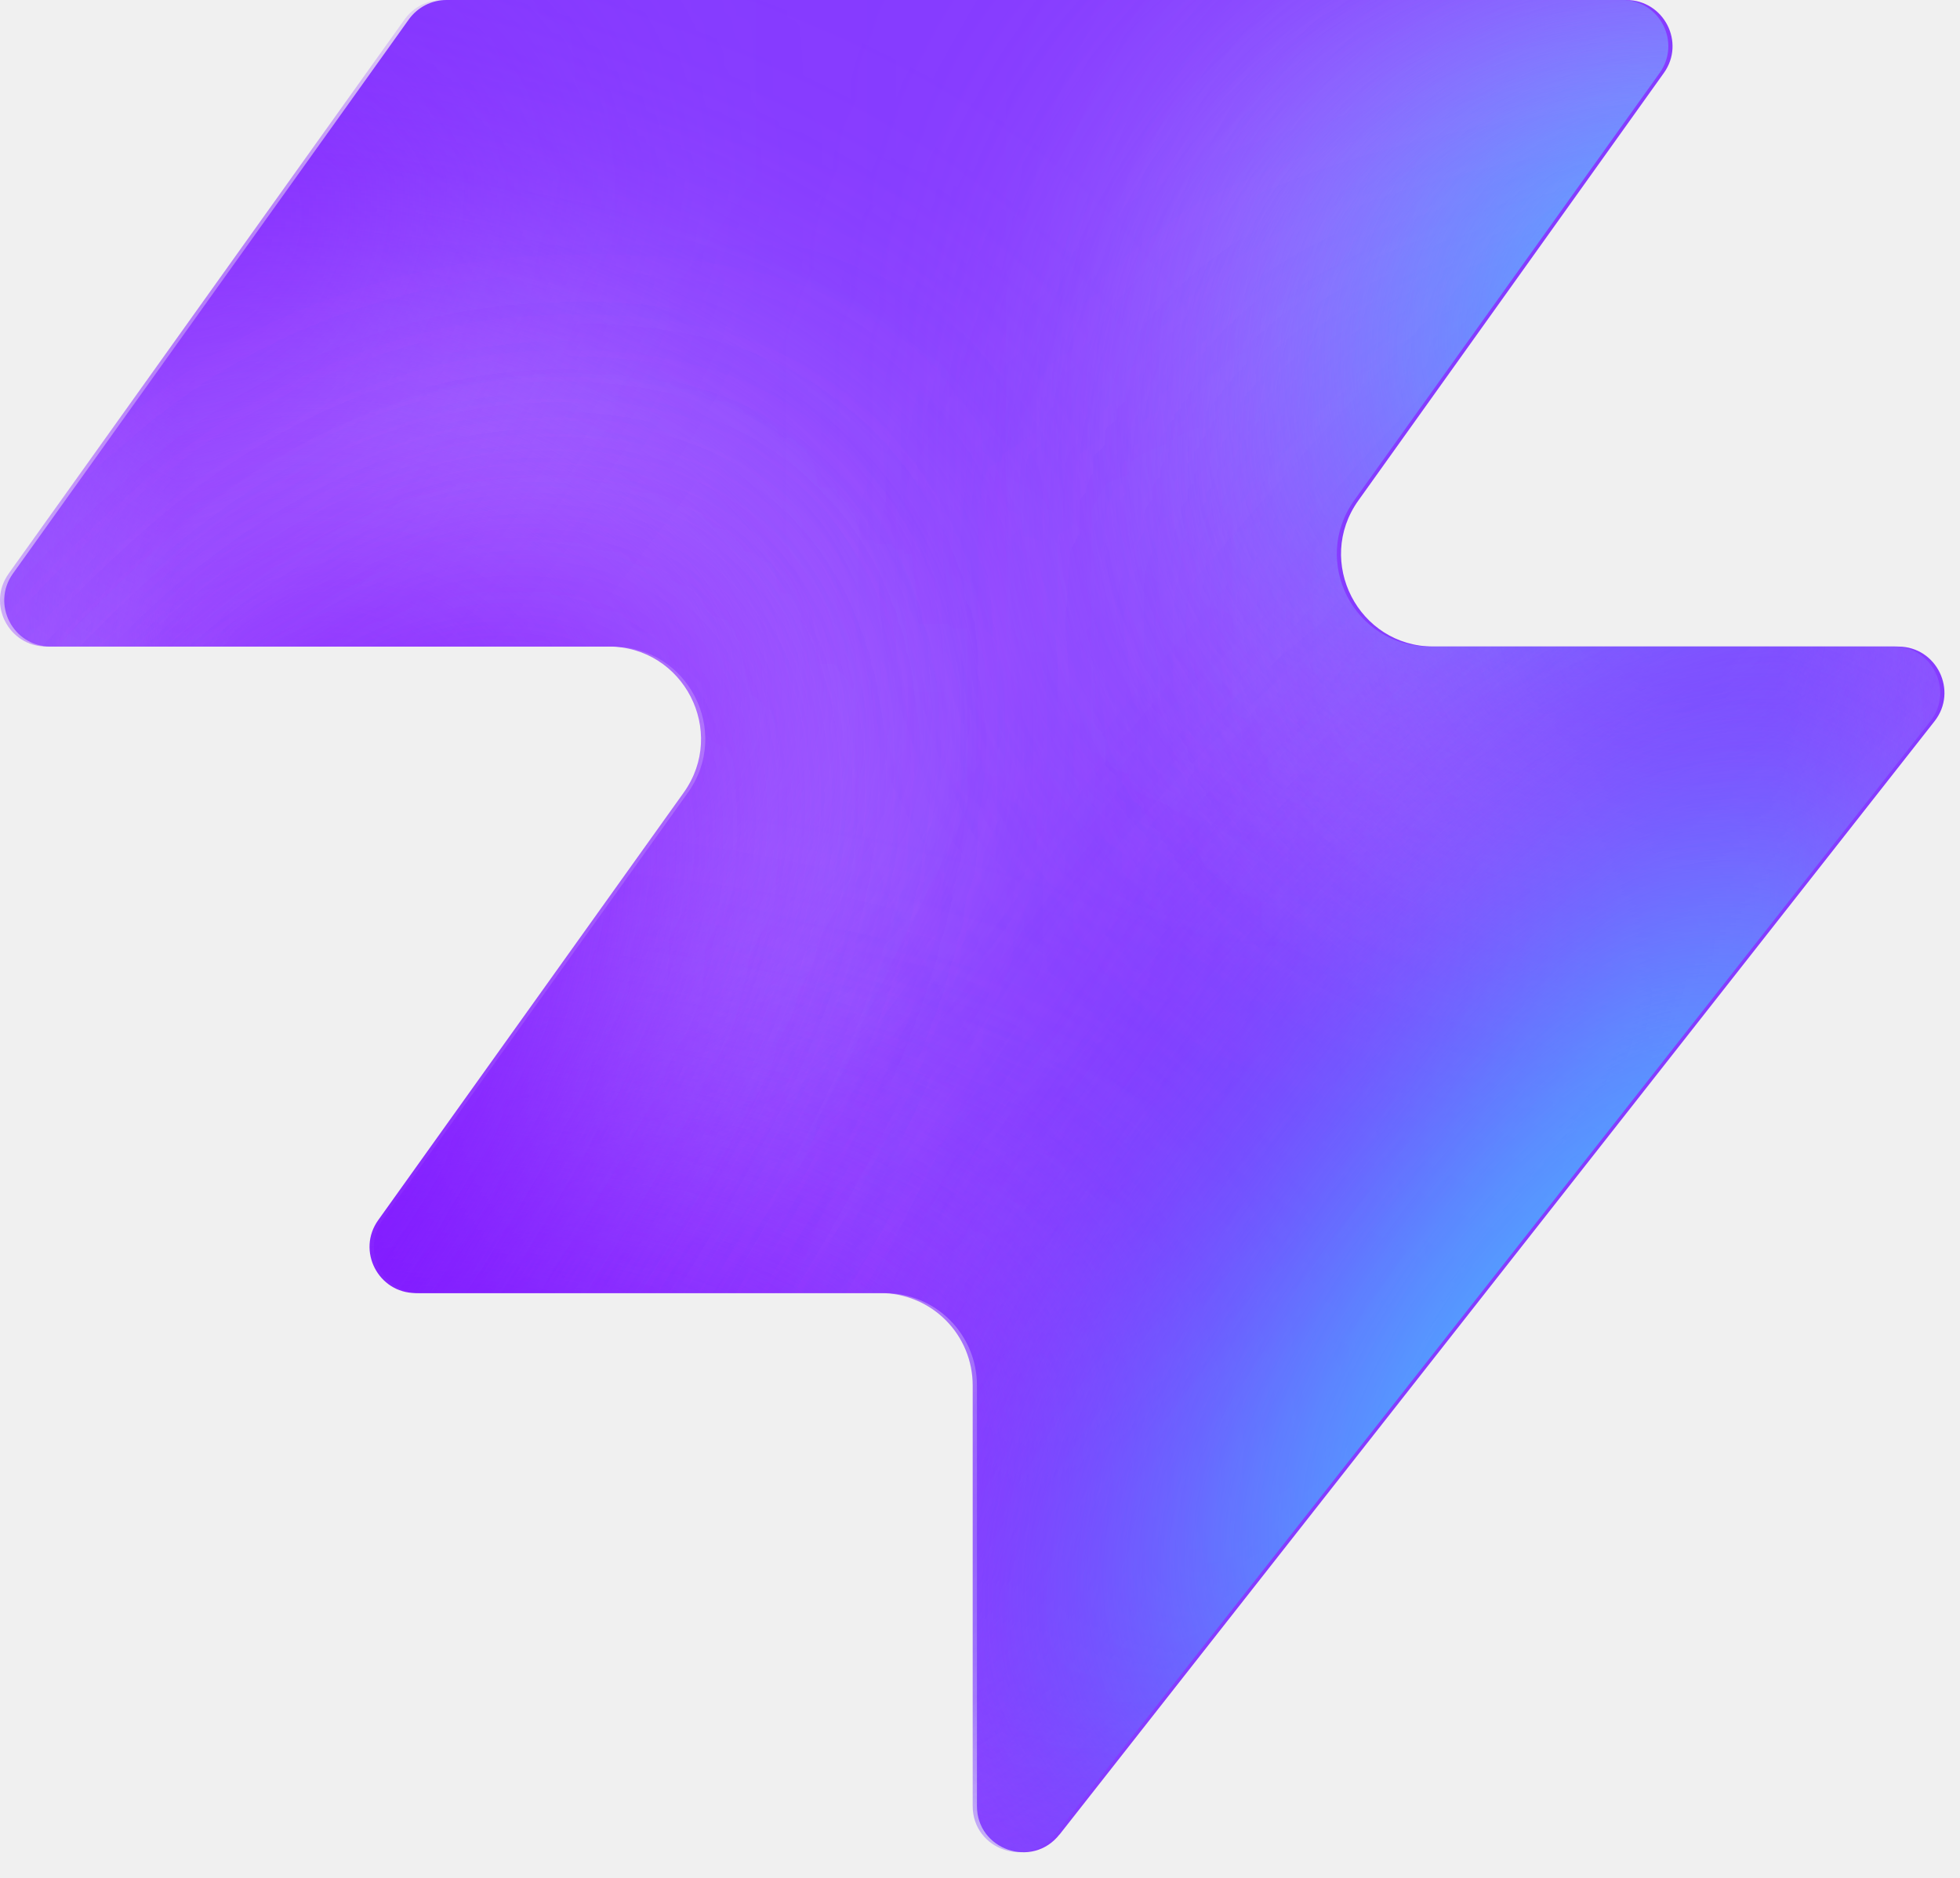
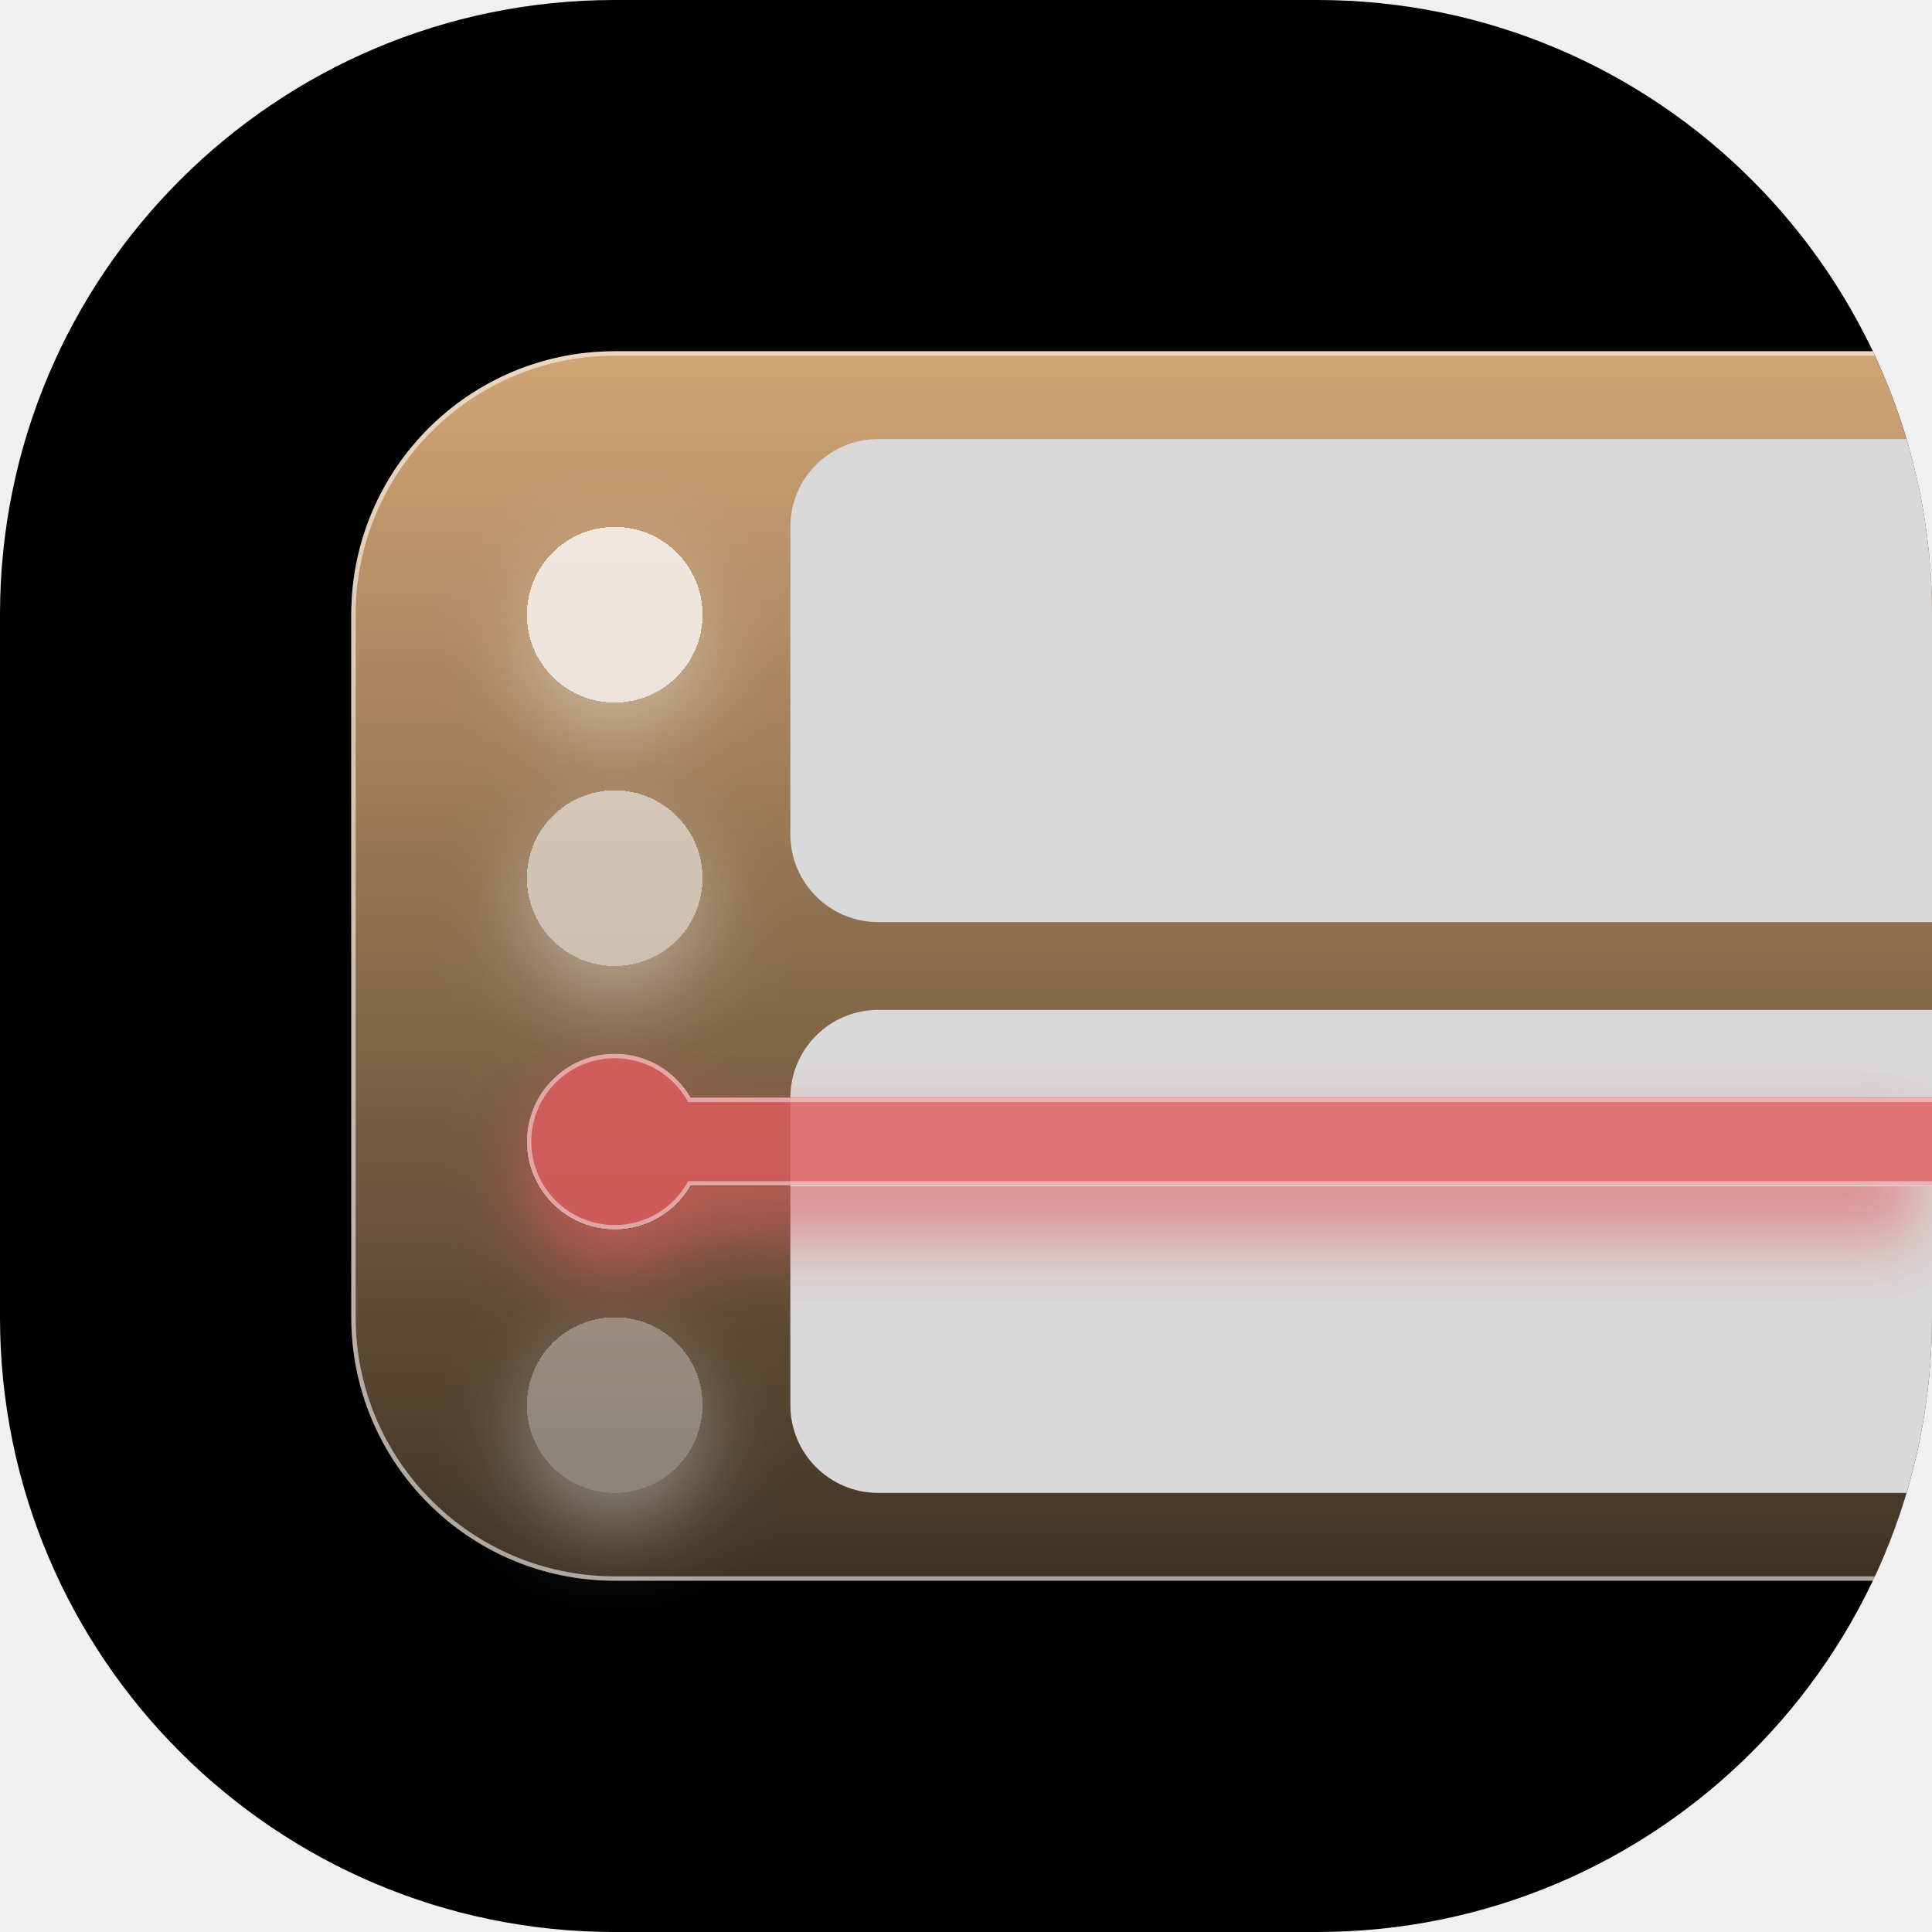
- <svg xmlns="http://www.w3.org/2000/svg" width="48" height="46" fill="none" viewBox="0 0 48 46">
-   <path fill="#863bff" d="M25.946 44.938c-.664.845-2.021.375-2.021-.698V33.937a2.26 2.26 0 0 0-2.262-2.262H10.287c-.92 0-1.456-1.04-.92-1.788l7.48-10.471c1.07-1.497 0-3.578-1.842-3.578H1.237c-.92 0-1.456-1.04-.92-1.788L10.013.474c.214-.297.556-.474.92-.474h28.894c.92 0 1.456 1.04.92 1.788l-7.48 10.471c-1.07 1.498 0 3.579 1.842 3.579h11.377c.943 0 1.473 1.088.89 1.83L25.947 44.94z" style="fill:#863bff;fill:color(display-p3 .525 .23 1);fill-opacity:1" />
-   <mask id="a" width="48" height="46" x="0" y="0" maskUnits="userSpaceOnUse" style="mask-type:alpha">
-     <path fill="#000" d="M25.842 44.938c-.664.844-2.021.375-2.021-.698V33.937a2.26 2.26 0 0 0-2.262-2.262H10.183c-.92 0-1.456-1.04-.92-1.788l7.48-10.471c1.07-1.498 0-3.579-1.842-3.579H1.133c-.92 0-1.456-1.04-.92-1.787L9.91.473c.214-.297.556-.474.92-.474h28.894c.92 0 1.456 1.04.92 1.788l-7.48 10.471c-1.07 1.498 0 3.578 1.842 3.578h11.377c.943 0 1.473 1.088.89 1.832L25.843 44.94z" style="fill:#000;fill-opacity:1" />
-   </mask>
-   <g mask="url(#a)">
-     <g filter="url(#b)">
-       <ellipse cx="5.508" cy="14.704" fill="#ede6ff" rx="5.508" ry="14.704" style="fill:#ede6ff;fill:color(display-p3 .927 .903 1);fill-opacity:1" transform="matrix(.00324 1 1 -.00324 -4.47 31.516)" />
+ <svg xmlns="http://www.w3.org/2000/svg" width="22" height="22" viewBox="0 0 22 22" fill="none">
+   <g clip-path="url(#clip0_1_2)">
+     <rect width="22" height="22" rx="7" fill="black" />
+     <rect x="4" y="4" width="23" height="14" rx="3" fill="url(#paint0_linear_1_2)" />
+     <rect x="4.025" y="4.025" width="22.95" height="13.95" rx="2.975" stroke="white" stroke-opacity="0.56" stroke-width="0.05" />
+     <g filter="url(#filter0_d_1_2)">
+       <circle cx="7" cy="7" r="1" fill="white" fill-opacity="0.78" shape-rendering="crispEdges" />
    </g>
-     <g filter="url(#c)">
-       <ellipse cx="10.399" cy="29.851" fill="#ede6ff" rx="10.399" ry="29.851" style="fill:#ede6ff;fill:color(display-p3 .927 .903 1);fill-opacity:1" transform="matrix(.00324 1 1 -.00324 -39.328 7.883)" />
+     <g filter="url(#filter1_d_1_2)">
+       <circle cx="7" cy="10" r="1" fill="white" fill-opacity="0.57" shape-rendering="crispEdges" />
    </g>
-     <g filter="url(#d)">
-       <ellipse cx="5.508" cy="30.487" fill="#7e14ff" rx="5.508" ry="30.487" style="fill:#7e14ff;fill:color(display-p3 .492 .077 1);fill-opacity:1" transform="rotate(89.814 -25.913 -14.639)scale(1 -1)" />
+     <g filter="url(#filter2_d_1_2)">
+       <circle cx="7" cy="16" r="1" fill="white" fill-opacity="0.37" shape-rendering="crispEdges" />
    </g>
-     <g filter="url(#e)">
-       <ellipse cx="5.508" cy="30.599" fill="#7e14ff" rx="5.508" ry="30.599" style="fill:#7e14ff;fill:color(display-p3 .492 .077 1);fill-opacity:1" transform="rotate(89.814 -32.644 -3.334)scale(1 -1)" />
-     </g>
-     <g filter="url(#f)">
-       <ellipse cx="5.508" cy="30.599" fill="#7e14ff" rx="5.508" ry="30.599" style="fill:#7e14ff;fill:color(display-p3 .492 .077 1);fill-opacity:1" transform="matrix(.00324 1 1 -.00324 -34.34 30.47)" />
-     </g>
-     <g filter="url(#g)">
-       <ellipse cx="14.072" cy="22.078" fill="#ede6ff" rx="14.072" ry="22.078" style="fill:#ede6ff;fill:color(display-p3 .927 .903 1);fill-opacity:1" transform="rotate(93.35 24.506 48.493)scale(-1 1)" />
-     </g>
-     <g filter="url(#h)">
-       <ellipse cx="3.47" cy="21.501" fill="#7e14ff" rx="3.47" ry="21.501" style="fill:#7e14ff;fill:color(display-p3 .492 .077 1);fill-opacity:1" transform="rotate(89.009 28.708 47.59)scale(-1 1)" />
-     </g>
-     <g filter="url(#i)">
-       <ellipse cx="3.47" cy="21.501" fill="#7e14ff" rx="3.47" ry="21.501" style="fill:#7e14ff;fill:color(display-p3 .492 .077 1);fill-opacity:1" transform="rotate(89.009 28.708 47.59)scale(-1 1)" />
-     </g>
-     <g filter="url(#j)">
-       <ellipse cx=".387" cy="8.972" fill="#7e14ff" rx="4.407" ry="29.108" style="fill:#7e14ff;fill:color(display-p3 .492 .077 1);fill-opacity:1" transform="rotate(39.51 .387 8.972)" />
-     </g>
-     <g filter="url(#k)">
-       <ellipse cx="47.523" cy="-6.092" fill="#7e14ff" rx="4.407" ry="29.108" style="fill:#7e14ff;fill:color(display-p3 .492 .077 1);fill-opacity:1" transform="rotate(37.892 47.523 -6.092)" />
-     </g>
-     <g filter="url(#l)">
-       <ellipse cx="41.412" cy="6.333" fill="#47bfff" rx="5.971" ry="9.665" style="fill:#47bfff;fill:color(display-p3 .28 .748 1);fill-opacity:1" transform="rotate(37.892 41.412 6.333)" />
-     </g>
-     <g filter="url(#m)">
-       <ellipse cx="-1.879" cy="38.332" fill="#7e14ff" rx="4.407" ry="29.108" style="fill:#7e14ff;fill:color(display-p3 .492 .077 1);fill-opacity:1" transform="rotate(37.892 -1.88 38.332)" />
-     </g>
-     <g filter="url(#n)">
-       <ellipse cx="-1.879" cy="38.332" fill="#7e14ff" rx="4.407" ry="29.108" style="fill:#7e14ff;fill:color(display-p3 .492 .077 1);fill-opacity:1" transform="rotate(37.892 -1.88 38.332)" />
-     </g>
-     <g filter="url(#o)">
-       <ellipse cx="35.651" cy="29.907" fill="#7e14ff" rx="4.407" ry="29.108" style="fill:#7e14ff;fill:color(display-p3 .492 .077 1);fill-opacity:1" transform="rotate(37.892 35.651 29.907)" />
-     </g>
-     <g filter="url(#p)">
-       <ellipse cx="38.418" cy="32.4" fill="#47bfff" rx="5.971" ry="15.297" style="fill:#47bfff;fill:color(display-p3 .28 .748 1);fill-opacity:1" transform="rotate(37.892 38.418 32.4)" />
+     <rect x="9" y="5" width="16" height="5.5" rx="1" fill="#D9D9D9" />
+     <rect x="9" y="11.5" width="16" height="5.5" rx="1" fill="#D9D9D9" />
+     <g filter="url(#filter3_d_1_2)">
+       <mask id="path-9-inside-1_1_2" fill="white">
+         <path d="M7 12C7.37 12 7.692 12.201 7.865 12.5H58V13.5H7.865C7.692 13.799 7.37 14 7 14C6.448 14 6 13.552 6 13C6 12.448 6.448 12 7 12Z" />
+       </mask>
+       <path d="M7 12C7.37 12 7.692 12.201 7.865 12.5H58V13.5H7.865C7.692 13.799 7.37 14 7 14C6.448 14 6 13.552 6 13C6 12.448 6.448 12 7 12Z" fill="#E05D5F" fill-opacity="0.83" shape-rendering="crispEdges" />
+       <path d="M7.865 12.5L7.822 12.525L7.836 12.55H7.865V12.5ZM58 12.5H58.05V12.45H58V12.5ZM58 13.5V13.55H58.05V13.5H58ZM7.865 13.5V13.45H7.836L7.822 13.475L7.865 13.5ZM7 12V12.05C7.351 12.05 7.658 12.241 7.822 12.525L7.865 12.5L7.909 12.475C7.727 12.162 7.389 11.95 7 11.95V12ZM7.865 12.5V12.55H58V12.5V12.45H7.865V12.5ZM58 12.5H57.95V13.5H58H58.05V12.5H58ZM58 13.5V13.45H7.865V13.5V13.55H58V13.5ZM7.865 13.5L7.822 13.475C7.658 13.759 7.351 13.95 7 13.95V14V14.05C7.389 14.05 7.727 13.838 7.909 13.525L7.865 13.5ZM7 14V13.95C6.475 13.95 6.05 13.525 6.05 13H6H5.95C5.95 13.58 6.42 14.05 7 14.05V14ZM6 13H6.05C6.05 12.475 6.475 12.05 7 12.05V12V11.95C6.42 11.95 5.95 12.42 5.95 13H6Z" fill="white" fill-opacity="0.45" mask="url(#path-9-inside-1_1_2)" />
    </g>
  </g>
  <defs>
-     <filter id="b" width="60.045" height="41.654" x="-19.77" y="16.149" color-interpolation-filters="sRGB" filterUnits="userSpaceOnUse">
+     <filter id="filter0_d_1_2" x="5" y="5.4" width="4" height="4" filterUnits="userSpaceOnUse" color-interpolation-filters="sRGB">
      <feFlood flood-opacity="0" result="BackgroundImageFix" />
-       <feBlend in="SourceGraphic" in2="BackgroundImageFix" result="shape" />
-       <feGaussianBlur result="effect1_foregroundBlur_2002_17158" stdDeviation="7.659" />
+       <feColorMatrix in="SourceAlpha" type="matrix" values="0 0 0 0 0 0 0 0 0 0 0 0 0 0 0 0 0 0 127 0" result="hardAlpha" />
+       <feOffset dy="0.4" />
+       <feGaussianBlur stdDeviation="0.5" />
+       <feComposite in2="hardAlpha" operator="out" />
+       <feColorMatrix type="matrix" values="0 0 0 0 1 0 0 0 0 1 0 0 0 0 1 0 0 0 0.4 0" />
+       <feBlend mode="normal" in2="BackgroundImageFix" result="effect1_dropShadow_1_2" />
+       <feBlend mode="normal" in="SourceGraphic" in2="effect1_dropShadow_1_2" result="shape" />
    </filter>
-     <filter id="c" width="90.34" height="51.437" x="-54.613" y="-7.533" color-interpolation-filters="sRGB" filterUnits="userSpaceOnUse">
+     <filter id="filter1_d_1_2" x="5" y="8.4" width="4" height="4" filterUnits="userSpaceOnUse" color-interpolation-filters="sRGB">
      <feFlood flood-opacity="0" result="BackgroundImageFix" />
-       <feBlend in="SourceGraphic" in2="BackgroundImageFix" result="shape" />
-       <feGaussianBlur result="effect1_foregroundBlur_2002_17158" stdDeviation="7.659" />
+       <feColorMatrix in="SourceAlpha" type="matrix" values="0 0 0 0 0 0 0 0 0 0 0 0 0 0 0 0 0 0 127 0" result="hardAlpha" />
+       <feOffset dy="0.4" />
+       <feGaussianBlur stdDeviation="0.5" />
+       <feComposite in2="hardAlpha" operator="out" />
+       <feColorMatrix type="matrix" values="0 0 0 0 1 0 0 0 0 1 0 0 0 0 1 0 0 0 0.4 0" />
+       <feBlend mode="normal" in2="BackgroundImageFix" result="effect1_dropShadow_1_2" />
+       <feBlend mode="normal" in="SourceGraphic" in2="effect1_dropShadow_1_2" result="shape" />
    </filter>
-     <filter id="d" width="79.355" height="29.4" x="-49.64" y="2.03" color-interpolation-filters="sRGB" filterUnits="userSpaceOnUse">
+     <filter id="filter2_d_1_2" x="5" y="14.4" width="4" height="4" filterUnits="userSpaceOnUse" color-interpolation-filters="sRGB">
      <feFlood flood-opacity="0" result="BackgroundImageFix" />
-       <feBlend in="SourceGraphic" in2="BackgroundImageFix" result="shape" />
-       <feGaussianBlur result="effect1_foregroundBlur_2002_17158" stdDeviation="4.596" />
+       <feColorMatrix in="SourceAlpha" type="matrix" values="0 0 0 0 0 0 0 0 0 0 0 0 0 0 0 0 0 0 127 0" result="hardAlpha" />
+       <feOffset dy="0.4" />
+       <feGaussianBlur stdDeviation="0.5" />
+       <feComposite in2="hardAlpha" operator="out" />
+       <feColorMatrix type="matrix" values="0 0 0 0 1 0 0 0 0 1 0 0 0 0 1 0 0 0 0.4 0" />
+       <feBlend mode="normal" in2="BackgroundImageFix" result="effect1_dropShadow_1_2" />
+       <feBlend mode="normal" in="SourceGraphic" in2="effect1_dropShadow_1_2" result="shape" />
    </filter>
-     <filter id="e" width="79.579" height="29.4" x="-45.045" y="20.029" color-interpolation-filters="sRGB" filterUnits="userSpaceOnUse">
+     <filter id="filter3_d_1_2" x="5.1" y="11.6" width="53.8" height="3.8" filterUnits="userSpaceOnUse" color-interpolation-filters="sRGB">
      <feFlood flood-opacity="0" result="BackgroundImageFix" />
-       <feBlend in="SourceGraphic" in2="BackgroundImageFix" result="shape" />
-       <feGaussianBlur result="effect1_foregroundBlur_2002_17158" stdDeviation="4.596" />
+       <feColorMatrix in="SourceAlpha" type="matrix" values="0 0 0 0 0 0 0 0 0 0 0 0 0 0 0 0 0 0 127 0" result="hardAlpha" />
+       <feOffset dy="0.5" />
+       <feGaussianBlur stdDeviation="0.45" />
+       <feComposite in2="hardAlpha" operator="out" />
+       <feColorMatrix type="matrix" values="0 0 0 0 0.878 0 0 0 0 0.365 0 0 0 0 0.373 0 0 0 0.73 0" />
+       <feBlend mode="normal" in2="BackgroundImageFix" result="effect1_dropShadow_1_2" />
+       <feBlend mode="normal" in="SourceGraphic" in2="effect1_dropShadow_1_2" result="shape" />
    </filter>
-     <filter id="f" width="79.579" height="29.4" x="-43.513" y="21.178" color-interpolation-filters="sRGB" filterUnits="userSpaceOnUse">
-       <feFlood flood-opacity="0" result="BackgroundImageFix" />
-       <feBlend in="SourceGraphic" in2="BackgroundImageFix" result="shape" />
-       <feGaussianBlur result="effect1_foregroundBlur_2002_17158" stdDeviation="4.596" />
-     </filter>
-     <filter id="g" width="74.749" height="58.852" x="15.756" y="-17.901" color-interpolation-filters="sRGB" filterUnits="userSpaceOnUse">
-       <feFlood flood-opacity="0" result="BackgroundImageFix" />
-       <feBlend in="SourceGraphic" in2="BackgroundImageFix" result="shape" />
-       <feGaussianBlur result="effect1_foregroundBlur_2002_17158" stdDeviation="7.659" />
-     </filter>
-     <filter id="h" width="61.377" height="25.362" x="23.548" y="2.284" color-interpolation-filters="sRGB" filterUnits="userSpaceOnUse">
-       <feFlood flood-opacity="0" result="BackgroundImageFix" />
-       <feBlend in="SourceGraphic" in2="BackgroundImageFix" result="shape" />
-       <feGaussianBlur result="effect1_foregroundBlur_2002_17158" stdDeviation="4.596" />
-     </filter>
-     <filter id="i" width="61.377" height="25.362" x="23.548" y="2.284" color-interpolation-filters="sRGB" filterUnits="userSpaceOnUse">
-       <feFlood flood-opacity="0" result="BackgroundImageFix" />
-       <feBlend in="SourceGraphic" in2="BackgroundImageFix" result="shape" />
-       <feGaussianBlur result="effect1_foregroundBlur_2002_17158" stdDeviation="4.596" />
-     </filter>
-     <filter id="j" width="56.045" height="63.649" x="-27.636" y="-22.853" color-interpolation-filters="sRGB" filterUnits="userSpaceOnUse">
-       <feFlood flood-opacity="0" result="BackgroundImageFix" />
-       <feBlend in="SourceGraphic" in2="BackgroundImageFix" result="shape" />
-       <feGaussianBlur result="effect1_foregroundBlur_2002_17158" stdDeviation="4.596" />
-     </filter>
-     <filter id="k" width="54.814" height="64.646" x="20.116" y="-38.415" color-interpolation-filters="sRGB" filterUnits="userSpaceOnUse">
-       <feFlood flood-opacity="0" result="BackgroundImageFix" />
-       <feBlend in="SourceGraphic" in2="BackgroundImageFix" result="shape" />
-       <feGaussianBlur result="effect1_foregroundBlur_2002_17158" stdDeviation="4.596" />
-     </filter>
-     <filter id="l" width="33.541" height="35.313" x="24.641" y="-11.323" color-interpolation-filters="sRGB" filterUnits="userSpaceOnUse">
-       <feFlood flood-opacity="0" result="BackgroundImageFix" />
-       <feBlend in="SourceGraphic" in2="BackgroundImageFix" result="shape" />
-       <feGaussianBlur result="effect1_foregroundBlur_2002_17158" stdDeviation="4.596" />
-     </filter>
-     <filter id="m" width="54.814" height="64.646" x="-29.286" y="6.009" color-interpolation-filters="sRGB" filterUnits="userSpaceOnUse">
-       <feFlood flood-opacity="0" result="BackgroundImageFix" />
-       <feBlend in="SourceGraphic" in2="BackgroundImageFix" result="shape" />
-       <feGaussianBlur result="effect1_foregroundBlur_2002_17158" stdDeviation="4.596" />
-     </filter>
-     <filter id="n" width="54.814" height="64.646" x="-29.286" y="6.009" color-interpolation-filters="sRGB" filterUnits="userSpaceOnUse">
-       <feFlood flood-opacity="0" result="BackgroundImageFix" />
-       <feBlend in="SourceGraphic" in2="BackgroundImageFix" result="shape" />
-       <feGaussianBlur result="effect1_foregroundBlur_2002_17158" stdDeviation="4.596" />
-     </filter>
-     <filter id="o" width="54.814" height="64.646" x="8.244" y="-2.416" color-interpolation-filters="sRGB" filterUnits="userSpaceOnUse">
-       <feFlood flood-opacity="0" result="BackgroundImageFix" />
-       <feBlend in="SourceGraphic" in2="BackgroundImageFix" result="shape" />
-       <feGaussianBlur result="effect1_foregroundBlur_2002_17158" stdDeviation="4.596" />
-     </filter>
-     <filter id="p" width="39.409" height="43.623" x="18.713" y="10.588" color-interpolation-filters="sRGB" filterUnits="userSpaceOnUse">
-       <feFlood flood-opacity="0" result="BackgroundImageFix" />
-       <feBlend in="SourceGraphic" in2="BackgroundImageFix" result="shape" />
-       <feGaussianBlur result="effect1_foregroundBlur_2002_17158" stdDeviation="4.596" />
-     </filter>
+     <linearGradient id="paint0_linear_1_2" x1="15.5" y1="4" x2="15.5" y2="18.5" gradientUnits="userSpaceOnUse">
+       <stop stop-color="#D1A575" />
+       <stop offset="1" stop-color="#D1A575" stop-opacity="0.28" />
+     </linearGradient>
+     <clipPath id="clip0_1_2">
+       <rect width="22" height="22" rx="7" fill="white" />
+     </clipPath>
  </defs>
</svg>
